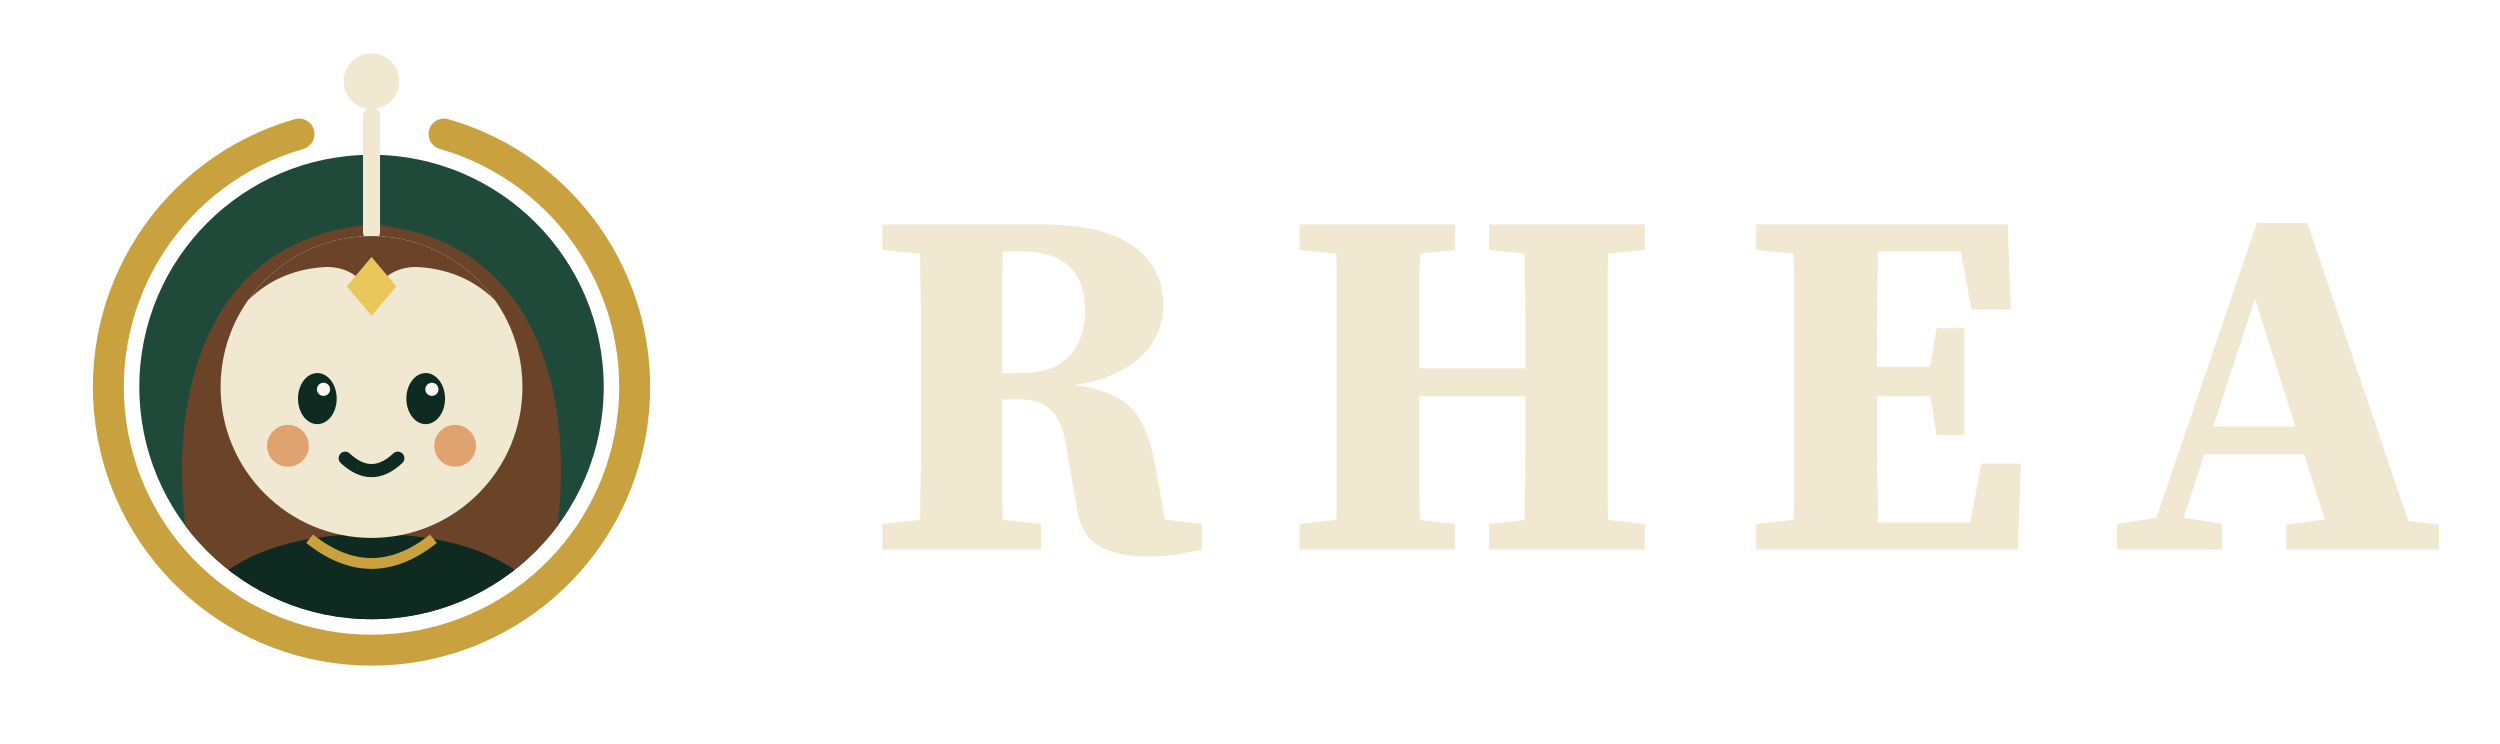
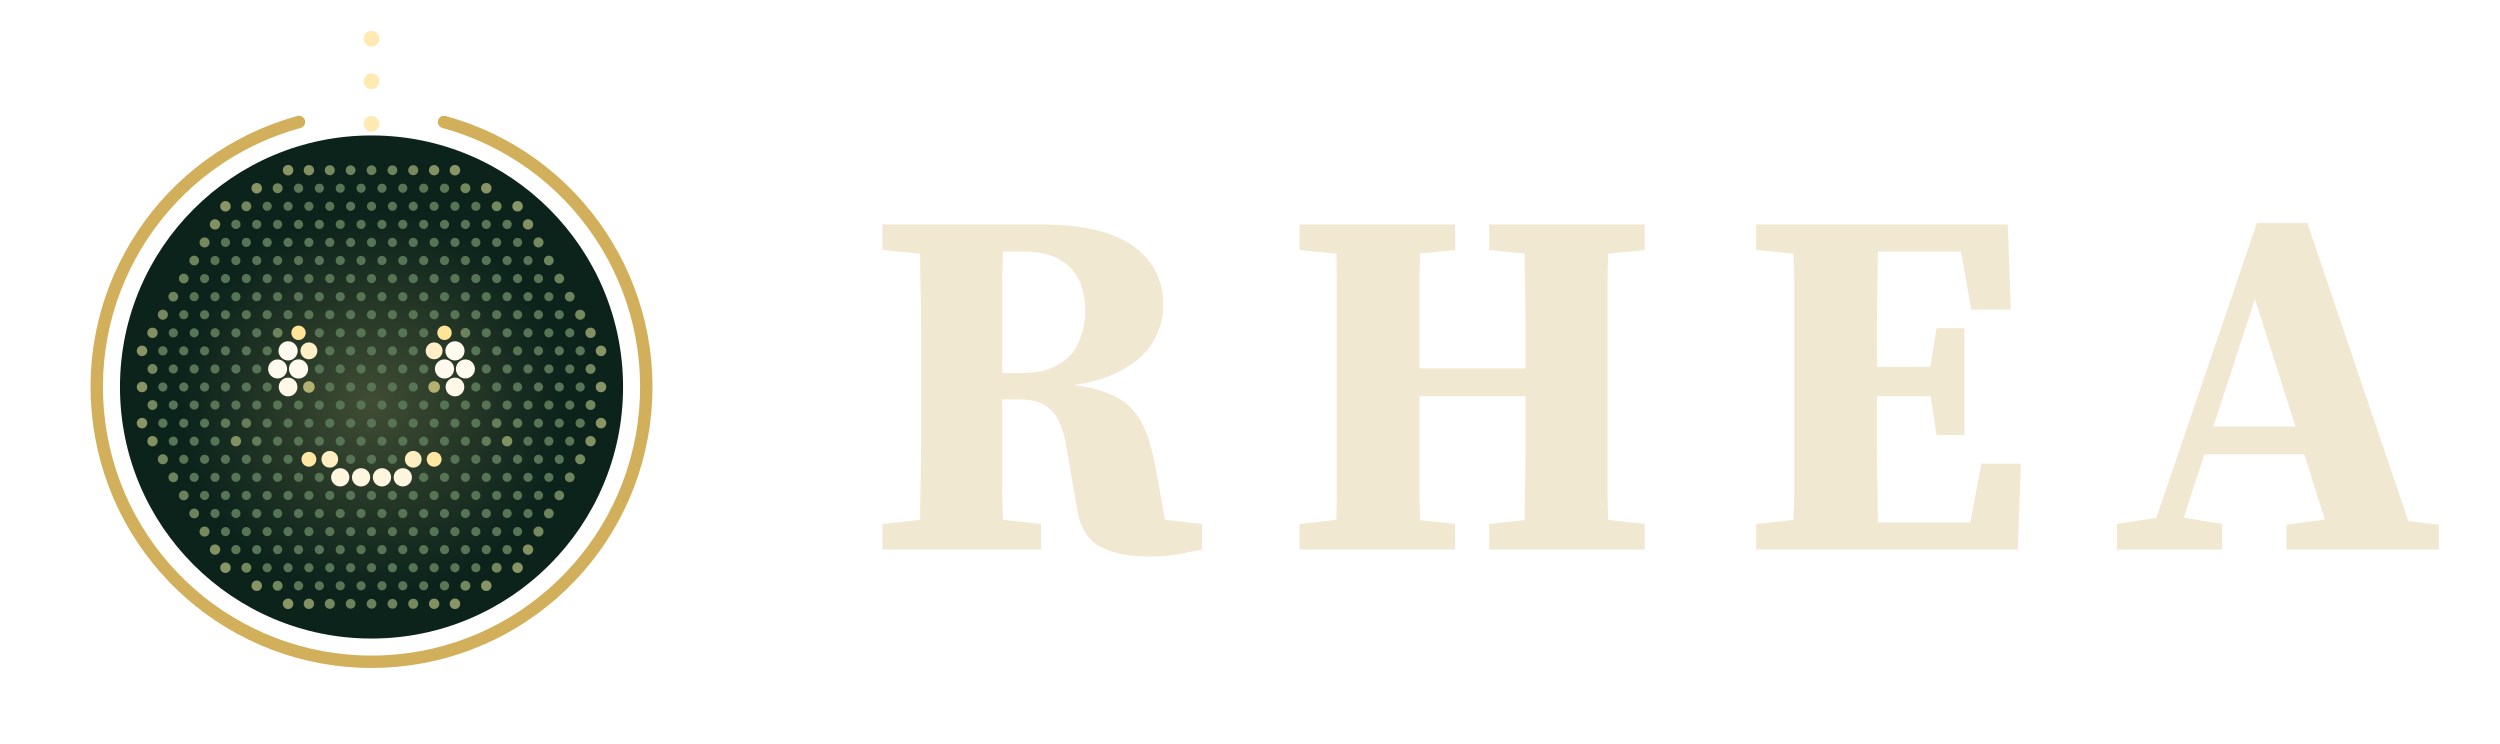
<svg xmlns="http://www.w3.org/2000/svg" viewBox="0 0 323 96" width="323" height="96" role="img" aria-labelledby="t">
  <style>
-   .rhea-eye{transform-box:fill-box;transform-origin:center;animation:rhea-blink 5.2s infinite}
-   .rhea-knot{transform-box:fill-box;transform-origin:center;animation:rhea-pulse 3.4s ease-in-out infinite}
-   .rhea-head{animation:rhea-float 6s ease-in-out infinite}
-   .rhea-mouth-open{opacity:0}
-   .rhea-spark{opacity:0}
-   @keyframes rhea-blink{0%,91%,97%,100%{transform:scaleY(1)}94%{transform:scaleY(.12)}}
-   @keyframes rhea-pulse{0%,100%{fill:#F1E8D2;transform:scale(1)}50%{fill:#E9C75B;transform:scale(1.18)}}
-   @keyframes rhea-float{0%,100%{transform:translateY(0)}50%{transform:translateY(-1px)}}
-   @media (prefers-reduced-motion:reduce){.rhea-eye,.rhea-knot,.rhea-head{animation:none}}
+   .rhea-lamp-lit{animation:rhea-glint 4.6s ease-in-out infinite}
+   .rhea-lamp-antenna{animation:rhea-antenna 2.8s ease-in-out infinite}
+   @keyframes rhea-glint{0%,100%{opacity:1}50%{opacity:.72}}
+   @keyframes rhea-antenna{0%,100%{opacity:.45}50%{opacity:1}}
+   @media (prefers-reduced-motion:reduce){.rhea-lamp-lit,.rhea-lamp-antenna{animation:none}}
</style>
  <g transform="translate(0.0 0.0) scale(1.0)">
    <defs>
-       <clipPath id="rhea-sky">
-         <circle cx="48" cy="50" r="30" />
-       </clipPath>
-       <clipPath id="rhea-head">
-         <circle cx="48" cy="50" r="19.5" />
-       </clipPath>
+       <radialGradient id="rhea-halo">
+         <stop offset="0" stop-color="#ffe08a" stop-opacity=".22" />
+         <stop offset="1" stop-color="#ffe08a" stop-opacity="0" />
+       </radialGradient>
    </defs>
-     <g class="rhea-sky">
-       <circle cx="48" cy="50" r="30" fill="#1F4A3A" />
-       <g clip-path="url(#rhea-sky)">
-         <path class="rhea-hair-back" d="M25 74C21 56 24 31 48 29C72 31 75 56 71 74Z" fill="#6A4329" />
-         <path class="rhea-shoulders" d="M22 86C24 74 34 69 48 69C62 69 72 74 74 86Z" fill="#0E2A21" />
-         <path d="M40 69.6Q48 76 56 69.6" fill="none" stroke="#C9A13E" stroke-width="1.4" />
-       </g>
-     </g>
-     <path class="rhea-ring" d="M57.37 17.32A34 34 0 1 1 38.63 17.32" fill="none" stroke="#C9A13E" stroke-width="4" stroke-linecap="round" />
-     <circle class="rhea-spark" cx="48" cy="16" r="2.6" fill="#E9C75B" />
-     <g class="rhea-antenna">
-       <path d="M48 15V30" stroke="#F1E8D2" stroke-width="2.2" stroke-linecap="round" />
-       <circle class="rhea-knot" cx="48" cy="10.5" r="3.6" fill="#F1E8D2" />
-     </g>
-     <g class="rhea-head">
-       <circle cx="48" cy="50" r="19.5" fill="#F1E8D2" />
-       <path class="rhea-hair" clip-path="url(#rhea-head)" fill="#6A4329" d="M26 54C27 42 33 35 42 34.5C45 34.4 47 36 48 38.4C49 36 51 34.4 54 34.5C63 35 69 42 70 54L76 54L76 24L20 24L20 54Z" />
-       <path class="rhea-gem" d="M48 33.2L51.2 37L48 40.8L44.8 37Z" fill="#E9C75B" />
-       <g class="rhea-cheeks" fill="#E0A36F">
-         <circle cx="37.2" cy="57.6" r="2.7" />
-         <circle cx="58.8" cy="57.6" r="2.7" />
-       </g>
-       <g class="rhea-gaze">
-         <g class="rhea-eye rhea-eye--l">
-           <ellipse cx="41" cy="51.5" rx="2.5" ry="3.3" fill="#0E2A21" />
-           <circle cx="41.8" cy="50.3" r=".85" fill="#FAF7F0" />
-         </g>
-         <g class="rhea-eye rhea-eye--r">
-           <ellipse cx="55" cy="51.5" rx="2.5" ry="3.3" fill="#0E2A21" />
-           <circle cx="55.8" cy="50.3" r=".85" fill="#FAF7F0" />
-         </g>
-       </g>
-       <path class="rhea-mouth" d="M44.6 59.2Q48 62.4 51.4 59.2" fill="none" stroke="#0E2A21" stroke-width="1.7" stroke-linecap="round" />
-       <path class="rhea-mouth-open" d="M43.8 58.6Q48 59.6 52.2 58.6Q51.6 64.4 48 64.4Q44.4 64.4 43.8 58.6Z" fill="#0E2A21" />
+     <circle cx="48" cy="50" r="32.5" fill="#0b231b" />
+     <circle cx="48" cy="52" r="24.8" fill="url(#rhea-halo)" />
+     <path d="M57.37 15.76A35.5 35.5 0 1 1 38.63 15.76" fill="none" stroke="#c9a13e" stroke-width="1.6" stroke-linecap="round" opacity=".85" />
+     <g class="rhea-lamps-dots">
+       <circle cx="37.22" cy="21.99" r="0.68" fill="#899564" />
+       <circle cx="39.91" cy="21.99" r="0.67" fill="#829062" />
+       <circle cx="42.61" cy="21.99" r="0.65" fill="#76895e" />
+       <circle cx="45.30" cy="21.99" r="0.63" fill="#6d835c" />
+       <circle cx="48.00" cy="21.99" r="0.63" fill="#6a815b" />
+       <circle cx="50.70" cy="21.99" r="0.63" fill="#6d835c" />
+       <circle cx="53.39" cy="21.99" r="0.65" fill="#76895e" />
+       <circle cx="56.09" cy="21.99" r="0.67" fill="#829062" />
+       <circle cx="58.78" cy="21.99" r="0.68" fill="#899564" />
+       <circle cx="33.17" cy="24.32" r="0.68" fill="#889464" />
+       <circle cx="35.87" cy="24.32" r="0.64" fill="#73875d" />
+       <circle cx="38.57" cy="24.32" r="0.60" fill="#597655" />
+       <circle cx="41.26" cy="24.32" r="0.59" fill="#577554" />
+       <circle cx="43.96" cy="24.32" r="0.59" fill="#577554" />
+       <circle cx="46.65" cy="24.32" r="0.59" fill="#577554" />
+       <circle cx="49.35" cy="24.32" r="0.59" fill="#577554" />
+       <circle cx="52.04" cy="24.32" r="0.59" fill="#577554" />
+       <circle cx="54.74" cy="24.32" r="0.59" fill="#577554" />
+       <circle cx="57.43" cy="24.32" r="0.60" fill="#597655" />
+       <circle cx="60.13" cy="24.32" r="0.64" fill="#73875d" />
+       <circle cx="62.83" cy="24.32" r="0.68" fill="#889464" />
+       <circle cx="29.13" cy="26.65" r="0.68" fill="#899564" />
+       <circle cx="31.83" cy="26.65" r="0.64" fill="#73875d" />
+       <circle cx="34.52" cy="26.65" r="0.59" fill="#577554" />
+       <circle cx="37.22" cy="26.65" r="0.59" fill="#577554" />
+       <circle cx="39.91" cy="26.65" r="0.59" fill="#577554" />
+       <circle cx="42.61" cy="26.65" r="0.59" fill="#577554" />
+       <circle cx="45.30" cy="26.65" r="0.59" fill="#577554" />
+       <circle cx="48.00" cy="26.65" r="0.59" fill="#577554" />
+       <circle cx="50.70" cy="26.65" r="0.59" fill="#577554" />
+       <circle cx="53.39" cy="26.65" r="0.59" fill="#577554" />
+       <circle cx="56.09" cy="26.65" r="0.59" fill="#577554" />
+       <circle cx="58.78" cy="26.65" r="0.59" fill="#577554" />
+       <circle cx="61.48" cy="26.65" r="0.59" fill="#577554" />
+       <circle cx="64.17" cy="26.65" r="0.64" fill="#73875d" />
+       <circle cx="66.87" cy="26.65" r="0.68" fill="#899564" />
+       <circle cx="27.78" cy="28.99" r="0.67" fill="#829062" />
+       <circle cx="30.48" cy="28.99" r="0.60" fill="#597655" />
+       <circle cx="33.17" cy="28.99" r="0.59" fill="#577554" />
+       <circle cx="35.87" cy="28.99" r="0.59" fill="#577554" />
+       <circle cx="38.57" cy="28.99" r="0.59" fill="#577554" />
+       <circle cx="41.26" cy="28.99" r="0.59" fill="#577554" />
+       <circle cx="43.96" cy="28.99" r="0.59" fill="#577554" />
+       <circle cx="46.65" cy="28.99" r="0.59" fill="#577554" />
+       <circle cx="49.35" cy="28.99" r="0.59" fill="#577554" />
+       <circle cx="52.04" cy="28.99" r="0.59" fill="#577554" />
+       <circle cx="54.74" cy="28.99" r="0.59" fill="#577554" />
+       <circle cx="57.43" cy="28.99" r="0.59" fill="#577554" />
+       <circle cx="60.13" cy="28.99" r="0.59" fill="#577554" />
+       <circle cx="62.83" cy="28.99" r="0.59" fill="#577554" />
+       <circle cx="65.52" cy="28.99" r="0.60" fill="#597655" />
+       <circle cx="68.22" cy="28.99" r="0.67" fill="#829062" />
+       <circle cx="26.43" cy="31.32" r="0.65" fill="#76895e" />
+       <circle cx="29.13" cy="31.32" r="0.59" fill="#577554" />
+       <circle cx="31.83" cy="31.32" r="0.59" fill="#577554" />
+       <circle cx="34.52" cy="31.32" r="0.59" fill="#577554" />
+       <circle cx="37.22" cy="31.32" r="0.59" fill="#577554" />
+       <circle cx="39.91" cy="31.32" r="0.59" fill="#577554" />
+       <circle cx="42.61" cy="31.32" r="0.59" fill="#577554" />
+       <circle cx="45.30" cy="31.32" r="0.59" fill="#577554" />
+       <circle cx="48.00" cy="31.32" r="0.59" fill="#577554" />
+       <circle cx="50.70" cy="31.32" r="0.59" fill="#577554" />
+       <circle cx="53.39" cy="31.32" r="0.59" fill="#577554" />
+       <circle cx="56.09" cy="31.32" r="0.59" fill="#577554" />
+       <circle cx="58.78" cy="31.32" r="0.59" fill="#577554" />
+       <circle cx="61.48" cy="31.32" r="0.59" fill="#577554" />
+       <circle cx="64.17" cy="31.32" r="0.59" fill="#577554" />
+       <circle cx="66.87" cy="31.32" r="0.59" fill="#577554" />
+       <circle cx="69.57" cy="31.32" r="0.65" fill="#76895e" />
+       <circle cx="25.09" cy="33.66" r="0.63" fill="#6d835c" />
+       <circle cx="27.78" cy="33.66" r="0.59" fill="#577554" />
+       <circle cx="30.48" cy="33.66" r="0.59" fill="#577554" />
+       <circle cx="33.17" cy="33.66" r="0.59" fill="#577554" />
+       <circle cx="35.87" cy="33.66" r="0.59" fill="#577554" />
+       <circle cx="38.57" cy="33.66" r="0.59" fill="#577554" />
+       <circle cx="41.26" cy="33.66" r="0.59" fill="#577554" />
+       <circle cx="43.96" cy="33.66" r="0.59" fill="#577554" />
+       <circle cx="46.65" cy="33.66" r="0.59" fill="#577554" />
+       <circle cx="49.35" cy="33.66" r="0.59" fill="#577554" />
+       <circle cx="52.04" cy="33.66" r="0.59" fill="#577554" />
+       <circle cx="54.74" cy="33.66" r="0.59" fill="#577554" />
+       <circle cx="57.43" cy="33.66" r="0.59" fill="#577554" />
+       <circle cx="60.13" cy="33.66" r="0.59" fill="#577554" />
+       <circle cx="62.83" cy="33.66" r="0.59" fill="#577554" />
+       <circle cx="65.52" cy="33.66" r="0.59" fill="#577554" />
+       <circle cx="68.22" cy="33.66" r="0.59" fill="#577554" />
+       <circle cx="70.91" cy="33.66" r="0.63" fill="#6d835c" />
+       <circle cx="23.74" cy="35.99" r="0.63" fill="#6a815b" />
+       <circle cx="26.43" cy="35.99" r="0.59" fill="#577554" />
+       <circle cx="29.13" cy="35.99" r="0.59" fill="#577554" />
+       <circle cx="31.83" cy="35.99" r="0.59" fill="#577554" />
+       <circle cx="34.52" cy="35.99" r="0.59" fill="#577554" />
+       <circle cx="37.22" cy="35.99" r="0.59" fill="#577554" />
+       <circle cx="39.91" cy="35.99" r="0.59" fill="#577554" />
+       <circle cx="42.61" cy="35.99" r="0.59" fill="#577554" />
+       <circle cx="45.30" cy="35.99" r="0.59" fill="#577554" />
+       <circle cx="48.00" cy="35.99" r="0.59" fill="#577554" />
+       <circle cx="50.70" cy="35.99" r="0.59" fill="#577554" />
+       <circle cx="53.39" cy="35.99" r="0.59" fill="#577554" />
+       <circle cx="56.09" cy="35.99" r="0.59" fill="#577554" />
+       <circle cx="58.78" cy="35.99" r="0.59" fill="#577554" />
+       <circle cx="61.48" cy="35.99" r="0.59" fill="#577554" />
+       <circle cx="64.17" cy="35.99" r="0.59" fill="#577554" />
+       <circle cx="66.87" cy="35.99" r="0.59" fill="#577554" />
+       <circle cx="69.57" cy="35.99" r="0.59" fill="#577554" />
+       <circle cx="72.26" cy="35.99" r="0.63" fill="#6a815b" />
+       <circle cx="22.39" cy="38.33" r="0.63" fill="#6d835c" />
+       <circle cx="25.09" cy="38.33" r="0.59" fill="#577554" />
+       <circle cx="27.78" cy="38.33" r="0.59" fill="#577554" />
+       <circle cx="30.48" cy="38.33" r="0.59" fill="#577554" />
+       <circle cx="33.17" cy="38.33" r="0.59" fill="#577554" />
+       <circle cx="35.87" cy="38.33" r="0.59" fill="#577554" />
+       <circle cx="38.57" cy="38.33" r="0.59" fill="#577554" />
+       <circle cx="41.26" cy="38.33" r="0.59" fill="#577554" />
+       <circle cx="43.96" cy="38.33" r="0.59" fill="#577554" />
+       <circle cx="46.65" cy="38.33" r="0.59" fill="#577554" />
+       <circle cx="49.35" cy="38.33" r="0.59" fill="#577554" />
+       <circle cx="52.04" cy="38.33" r="0.59" fill="#577554" />
+       <circle cx="54.74" cy="38.33" r="0.59" fill="#577554" />
+       <circle cx="57.43" cy="38.33" r="0.59" fill="#577554" />
+       <circle cx="60.13" cy="38.33" r="0.59" fill="#577554" />
+       <circle cx="62.83" cy="38.33" r="0.59" fill="#577554" />
+       <circle cx="65.52" cy="38.33" r="0.59" fill="#577554" />
+       <circle cx="68.22" cy="38.33" r="0.59" fill="#577554" />
+       <circle cx="70.91" cy="38.33" r="0.59" fill="#577554" />
+       <circle cx="73.61" cy="38.33" r="0.63" fill="#6d835c" />
+       <circle cx="21.04" cy="40.66" r="0.65" fill="#76895e" />
+       <circle cx="23.74" cy="40.66" r="0.59" fill="#577554" />
+       <circle cx="26.43" cy="40.66" r="0.59" fill="#577554" />
+       <circle cx="29.13" cy="40.66" r="0.59" fill="#577554" />
+       <circle cx="31.83" cy="40.66" r="0.59" fill="#577554" />
+       <circle cx="34.52" cy="40.66" r="0.59" fill="#577554" />
+       <circle cx="37.22" cy="40.66" r="0.59" fill="#577554" />
+       <circle cx="39.91" cy="40.66" r="0.59" fill="#577554" />
+       <circle cx="42.61" cy="40.66" r="0.59" fill="#577554" />
+       <circle cx="45.30" cy="40.66" r="0.59" fill="#577554" />
+       <circle cx="48.00" cy="40.66" r="0.59" fill="#577554" />
+       <circle cx="50.70" cy="40.66" r="0.59" fill="#577554" />
+       <circle cx="53.39" cy="40.66" r="0.59" fill="#577554" />
+       <circle cx="56.09" cy="40.66" r="0.59" fill="#577554" />
+       <circle cx="58.78" cy="40.66" r="0.59" fill="#577554" />
+       <circle cx="61.48" cy="40.66" r="0.59" fill="#577554" />
+       <circle cx="64.17" cy="40.66" r="0.59" fill="#577554" />
+       <circle cx="66.87" cy="40.66" r="0.59" fill="#577554" />
+       <circle cx="69.57" cy="40.66" r="0.59" fill="#577554" />
+       <circle cx="72.26" cy="40.66" r="0.59" fill="#577554" />
+       <circle cx="74.96" cy="40.66" r="0.65" fill="#76895e" />
+       <circle cx="19.70" cy="43.00" r="0.67" fill="#829062" />
+       <circle cx="22.39" cy="43.00" r="0.59" fill="#577554" />
+       <circle cx="25.09" cy="43.00" r="0.59" fill="#577554" />
+       <circle cx="27.78" cy="43.00" r="0.59" fill="#577554" />
+       <circle cx="30.48" cy="43.00" r="0.59" fill="#577554" />
+       <circle cx="33.17" cy="43.00" r="0.59" fill="#577554" />
+       <circle cx="35.87" cy="43.00" r="0.63" fill="#6d835b" />
+       <circle cx="38.57" cy="43.00" r="0.93" fill="#ffe498" />
+       <circle cx="41.26" cy="43.00" r="0.59" fill="#577554" />
+       <circle cx="43.96" cy="43.00" r="0.59" fill="#577554" />
+       <circle cx="46.65" cy="43.00" r="0.59" fill="#577554" />
+       <circle cx="49.35" cy="43.00" r="0.59" fill="#577554" />
+       <circle cx="52.04" cy="43.00" r="0.59" fill="#577554" />
+       <circle cx="54.74" cy="43.00" r="0.59" fill="#577554" />
+       <circle cx="57.43" cy="43.00" r="0.93" fill="#ffe498" />
+       <circle cx="60.13" cy="43.00" r="0.63" fill="#6d835b" />
+       <circle cx="62.83" cy="43.00" r="0.59" fill="#577554" />
+       <circle cx="65.52" cy="43.00" r="0.59" fill="#577554" />
+       <circle cx="68.22" cy="43.00" r="0.59" fill="#577554" />
+       <circle cx="70.91" cy="43.00" r="0.59" fill="#577554" />
+       <circle cx="73.61" cy="43.00" r="0.59" fill="#577554" />
+       <circle cx="76.30" cy="43.00" r="0.67" fill="#829062" />
+       <circle cx="18.35" cy="45.33" r="0.68" fill="#899564" />
+       <circle cx="21.04" cy="45.33" r="0.60" fill="#597655" />
+       <circle cx="23.74" cy="45.33" r="0.59" fill="#577554" />
+       <circle cx="26.43" cy="45.33" r="0.59" fill="#577554" />
+       <circle cx="29.13" cy="45.33" r="0.59" fill="#577554" />
+       <circle cx="31.83" cy="45.33" r="0.59" fill="#577554" />
+       <circle cx="34.52" cy="45.33" r="0.59" fill="#577554" />
+       <circle class="rhea-lamp-lit" cx="37.22" cy="45.33" r="1.24" fill="#fffaf0" />
+       <circle class="rhea-lamp-lit" cx="39.91" cy="45.33" r="1.09" fill="#ffefc6" />
+       <circle cx="42.61" cy="45.33" r="0.59" fill="#577554" />
+       <circle cx="45.30" cy="45.33" r="0.59" fill="#577554" />
+       <circle cx="48.00" cy="45.33" r="0.59" fill="#577554" />
+       <circle cx="50.70" cy="45.33" r="0.59" fill="#577554" />
+       <circle cx="53.39" cy="45.33" r="0.59" fill="#577554" />
+       <circle class="rhea-lamp-lit" cx="56.09" cy="45.33" r="1.09" fill="#ffefc6" />
+       <circle class="rhea-lamp-lit" cx="58.78" cy="45.33" r="1.24" fill="#fffaf0" />
+       <circle cx="61.48" cy="45.33" r="0.59" fill="#577554" />
+       <circle cx="64.17" cy="45.33" r="0.59" fill="#577554" />
+       <circle cx="66.87" cy="45.33" r="0.59" fill="#577554" />
+       <circle cx="69.57" cy="45.33" r="0.59" fill="#577554" />
+       <circle cx="72.26" cy="45.33" r="0.59" fill="#577554" />
+       <circle cx="74.96" cy="45.33" r="0.60" fill="#597655" />
+       <circle cx="77.65" cy="45.33" r="0.68" fill="#899564" />
+       <circle cx="19.70" cy="47.67" r="0.64" fill="#73875d" />
+       <circle cx="22.39" cy="47.67" r="0.59" fill="#577554" />
+       <circle cx="25.09" cy="47.67" r="0.59" fill="#577554" />
+       <circle cx="27.78" cy="47.67" r="0.59" fill="#577554" />
+       <circle cx="30.48" cy="47.67" r="0.59" fill="#577554" />
+       <circle cx="33.17" cy="47.67" r="0.59" fill="#577554" />
+       <circle class="rhea-lamp-lit" cx="35.87" cy="47.67" r="1.23" fill="#fffaee" />
+       <circle class="rhea-lamp-lit" cx="38.57" cy="47.67" r="1.24" fill="#fffaf0" />
+       <circle cx="41.26" cy="47.67" r="0.59" fill="#577554" />
+       <circle cx="43.96" cy="47.67" r="0.59" fill="#577554" />
+       <circle cx="46.65" cy="47.67" r="0.59" fill="#577554" />
+       <circle cx="49.35" cy="47.67" r="0.59" fill="#577554" />
+       <circle cx="52.04" cy="47.67" r="0.59" fill="#577554" />
+       <circle cx="54.74" cy="47.67" r="0.59" fill="#577554" />
+       <circle class="rhea-lamp-lit" cx="57.43" cy="47.67" r="1.24" fill="#fffaf0" />
+       <circle class="rhea-lamp-lit" cx="60.13" cy="47.67" r="1.23" fill="#fffaee" />
+       <circle cx="62.83" cy="47.67" r="0.59" fill="#577554" />
+       <circle cx="65.52" cy="47.67" r="0.59" fill="#577554" />
+       <circle cx="68.22" cy="47.67" r="0.59" fill="#577554" />
+       <circle cx="70.91" cy="47.67" r="0.59" fill="#577554" />
+       <circle cx="73.61" cy="47.67" r="0.59" fill="#577554" />
+       <circle cx="76.30" cy="47.67" r="0.64" fill="#73875d" />
+       <circle cx="18.35" cy="50.00" r="0.68" fill="#889464" />
+       <circle cx="21.04" cy="50.00" r="0.59" fill="#577554" />
+       <circle cx="23.74" cy="50.00" r="0.59" fill="#577554" />
+       <circle cx="26.43" cy="50.00" r="0.59" fill="#577554" />
+       <circle cx="29.13" cy="50.00" r="0.59" fill="#577554" />
+       <circle cx="31.83" cy="50.00" r="0.59" fill="#577554" />
+       <circle cx="34.52" cy="50.00" r="0.59" fill="#577554" />
+       <circle class="rhea-lamp-lit" cx="37.22" cy="50.00" r="1.21" fill="#fff8e8" />
+       <circle cx="39.91" cy="50.00" r="0.75" fill="#b4b072" />
+       <circle cx="42.61" cy="50.00" r="0.59" fill="#577554" />
+       <circle cx="45.30" cy="50.00" r="0.59" fill="#577554" />
+       <circle cx="48.00" cy="50.00" r="0.59" fill="#577554" />
+       <circle cx="50.70" cy="50.00" r="0.59" fill="#577554" />
+       <circle cx="53.39" cy="50.00" r="0.59" fill="#577554" />
+       <circle cx="56.09" cy="50.00" r="0.75" fill="#b4b072" />
+       <circle class="rhea-lamp-lit" cx="58.78" cy="50.00" r="1.21" fill="#fff8e8" />
+       <circle cx="61.48" cy="50.00" r="0.59" fill="#577554" />
+       <circle cx="64.17" cy="50.00" r="0.59" fill="#577554" />
+       <circle cx="66.87" cy="50.00" r="0.59" fill="#577554" />
+       <circle cx="69.57" cy="50.00" r="0.59" fill="#577554" />
+       <circle cx="72.26" cy="50.00" r="0.59" fill="#577554" />
+       <circle cx="74.96" cy="50.00" r="0.59" fill="#577554" />
+       <circle cx="77.65" cy="50.00" r="0.68" fill="#889464" />
+       <circle cx="19.70" cy="52.33" r="0.64" fill="#73875d" />
+       <circle cx="22.39" cy="52.33" r="0.59" fill="#577554" />
+       <circle cx="25.09" cy="52.33" r="0.59" fill="#577554" />
+       <circle cx="27.78" cy="52.33" r="0.59" fill="#577554" />
+       <circle cx="30.48" cy="52.33" r="0.59" fill="#577554" />
+       <circle cx="33.17" cy="52.33" r="0.59" fill="#577554" />
+       <circle cx="35.87" cy="52.33" r="0.59" fill="#577554" />
+       <circle cx="38.57" cy="52.33" r="0.59" fill="#577554" />
+       <circle cx="41.26" cy="52.33" r="0.59" fill="#577554" />
+       <circle cx="43.96" cy="52.33" r="0.59" fill="#577554" />
+       <circle cx="46.65" cy="52.33" r="0.59" fill="#577554" />
+       <circle cx="49.35" cy="52.33" r="0.59" fill="#577554" />
+       <circle cx="52.04" cy="52.33" r="0.59" fill="#577554" />
+       <circle cx="54.74" cy="52.33" r="0.59" fill="#577554" />
+       <circle cx="57.43" cy="52.33" r="0.59" fill="#577554" />
+       <circle cx="60.13" cy="52.33" r="0.59" fill="#577554" />
+       <circle cx="62.83" cy="52.33" r="0.59" fill="#577554" />
+       <circle cx="65.52" cy="52.33" r="0.59" fill="#577554" />
+       <circle cx="68.22" cy="52.33" r="0.59" fill="#577554" />
+       <circle cx="70.91" cy="52.33" r="0.59" fill="#577554" />
+       <circle cx="73.61" cy="52.33" r="0.59" fill="#577554" />
+       <circle cx="76.30" cy="52.33" r="0.64" fill="#73875d" />
+       <circle cx="18.35" cy="54.67" r="0.68" fill="#899564" />
+       <circle cx="21.04" cy="54.67" r="0.60" fill="#597655" />
+       <circle cx="23.74" cy="54.67" r="0.59" fill="#577554" />
+       <circle cx="26.43" cy="54.67" r="0.59" fill="#577554" />
+       <circle cx="29.13" cy="54.67" r="0.61" fill="#5f7a57" />
+       <circle cx="31.83" cy="54.67" r="0.62" fill="#657e59" />
+       <circle cx="34.52" cy="54.67" r="0.59" fill="#577554" />
+       <circle cx="37.22" cy="54.67" r="0.59" fill="#577554" />
+       <circle cx="39.91" cy="54.67" r="0.59" fill="#577554" />
+       <circle cx="42.61" cy="54.67" r="0.59" fill="#577554" />
+       <circle cx="45.30" cy="54.67" r="0.59" fill="#577554" />
+       <circle cx="48.00" cy="54.67" r="0.59" fill="#577554" />
+       <circle cx="50.70" cy="54.67" r="0.59" fill="#577554" />
+       <circle cx="53.39" cy="54.67" r="0.59" fill="#577554" />
+       <circle cx="56.09" cy="54.67" r="0.59" fill="#577554" />
+       <circle cx="58.78" cy="54.67" r="0.59" fill="#577554" />
+       <circle cx="61.48" cy="54.67" r="0.59" fill="#577554" />
+       <circle cx="64.17" cy="54.67" r="0.62" fill="#657e59" />
+       <circle cx="66.87" cy="54.67" r="0.61" fill="#5f7a57" />
+       <circle cx="69.57" cy="54.67" r="0.59" fill="#577554" />
+       <circle cx="72.26" cy="54.67" r="0.59" fill="#577554" />
+       <circle cx="74.96" cy="54.67" r="0.60" fill="#597655" />
+       <circle cx="77.65" cy="54.67" r="0.68" fill="#899564" />
+       <circle cx="19.70" cy="57.00" r="0.67" fill="#829062" />
+       <circle cx="22.39" cy="57.00" r="0.59" fill="#577554" />
+       <circle cx="25.09" cy="57.00" r="0.59" fill="#577554" />
+       <circle cx="27.78" cy="57.00" r="0.59" fill="#577554" />
+       <circle cx="30.48" cy="57.00" r="0.67" fill="#839162" />
+       <circle cx="33.17" cy="57.00" r="0.61" fill="#627c58" />
+       <circle cx="35.87" cy="57.00" r="0.59" fill="#577554" />
+       <circle cx="38.57" cy="57.00" r="0.59" fill="#577554" />
+       <circle cx="41.26" cy="57.00" r="0.59" fill="#577554" />
+       <circle cx="43.96" cy="57.00" r="0.59" fill="#577554" />
+       <circle cx="46.65" cy="57.00" r="0.59" fill="#577554" />
+       <circle cx="49.35" cy="57.00" r="0.59" fill="#577554" />
+       <circle cx="52.04" cy="57.00" r="0.59" fill="#577554" />
+       <circle cx="54.74" cy="57.00" r="0.59" fill="#577554" />
+       <circle cx="57.43" cy="57.00" r="0.59" fill="#577554" />
+       <circle cx="60.13" cy="57.00" r="0.59" fill="#577554" />
+       <circle cx="62.83" cy="57.00" r="0.61" fill="#627c58" />
+       <circle cx="65.52" cy="57.00" r="0.67" fill="#839162" />
+       <circle cx="68.22" cy="57.00" r="0.59" fill="#577554" />
+       <circle cx="70.91" cy="57.00" r="0.59" fill="#577554" />
+       <circle cx="73.61" cy="57.00" r="0.59" fill="#577554" />
+       <circle cx="76.30" cy="57.00" r="0.67" fill="#829062" />
+       <circle cx="21.04" cy="59.34" r="0.65" fill="#76895e" />
+       <circle cx="23.74" cy="59.34" r="0.59" fill="#577554" />
+       <circle cx="26.43" cy="59.34" r="0.59" fill="#577554" />
+       <circle cx="29.13" cy="59.34" r="0.59" fill="#577554" />
+       <circle cx="31.83" cy="59.34" r="0.59" fill="#587655" />
+       <circle cx="34.52" cy="59.34" r="0.59" fill="#577554" />
+       <circle cx="37.22" cy="59.34" r="0.59" fill="#577554" />
+       <circle class="rhea-lamp-lit" cx="39.91" cy="59.34" r="0.96" fill="#ffe6a2" />
+       <circle class="rhea-lamp-lit" cx="42.61" cy="59.34" r="1.08" fill="#ffeec2" />
+       <circle cx="45.30" cy="59.34" r="0.59" fill="#577554" />
+       <circle cx="48.00" cy="59.34" r="0.59" fill="#577554" />
+       <circle cx="50.70" cy="59.34" r="0.59" fill="#577554" />
+       <circle class="rhea-lamp-lit" cx="53.39" cy="59.34" r="1.08" fill="#ffeec2" />
+       <circle class="rhea-lamp-lit" cx="56.09" cy="59.34" r="0.96" fill="#ffe6a2" />
+       <circle cx="58.78" cy="59.34" r="0.59" fill="#577554" />
+       <circle cx="61.48" cy="59.34" r="0.59" fill="#577554" />
+       <circle cx="64.17" cy="59.34" r="0.59" fill="#587655" />
+       <circle cx="66.87" cy="59.34" r="0.59" fill="#577554" />
+       <circle cx="69.57" cy="59.34" r="0.59" fill="#577554" />
+       <circle cx="72.26" cy="59.34" r="0.59" fill="#577554" />
+       <circle cx="74.96" cy="59.34" r="0.65" fill="#76895e" />
+       <circle cx="22.39" cy="61.67" r="0.63" fill="#6d835c" />
+       <circle cx="25.09" cy="61.67" r="0.59" fill="#577554" />
+       <circle cx="27.78" cy="61.67" r="0.59" fill="#577554" />
+       <circle cx="30.48" cy="61.67" r="0.59" fill="#577554" />
+       <circle cx="33.17" cy="61.67" r="0.59" fill="#577554" />
+       <circle cx="35.87" cy="61.67" r="0.59" fill="#577554" />
+       <circle cx="38.57" cy="61.67" r="0.59" fill="#577554" />
+       <circle cx="41.26" cy="61.67" r="0.59" fill="#577554" />
+       <circle class="rhea-lamp-lit" cx="43.96" cy="61.67" r="1.18" fill="#fff6e0" />
+       <circle class="rhea-lamp-lit" cx="46.65" cy="61.67" r="1.18" fill="#fff6e0" />
+       <circle class="rhea-lamp-lit" cx="49.35" cy="61.67" r="1.18" fill="#fff6e0" />
+       <circle class="rhea-lamp-lit" cx="52.04" cy="61.67" r="1.18" fill="#fff6e0" />
+       <circle cx="54.74" cy="61.67" r="0.59" fill="#577554" />
+       <circle cx="57.43" cy="61.67" r="0.59" fill="#577554" />
+       <circle cx="60.13" cy="61.67" r="0.59" fill="#577554" />
+       <circle cx="62.83" cy="61.67" r="0.59" fill="#577554" />
+       <circle cx="65.52" cy="61.67" r="0.59" fill="#577554" />
+       <circle cx="68.22" cy="61.67" r="0.59" fill="#577554" />
+       <circle cx="70.91" cy="61.67" r="0.59" fill="#577554" />
+       <circle cx="73.61" cy="61.67" r="0.63" fill="#6d835c" />
+       <circle cx="23.74" cy="64.01" r="0.63" fill="#6a815b" />
+       <circle cx="26.43" cy="64.01" r="0.59" fill="#577554" />
+       <circle cx="29.13" cy="64.01" r="0.59" fill="#577554" />
+       <circle cx="31.83" cy="64.01" r="0.59" fill="#577554" />
+       <circle cx="34.52" cy="64.01" r="0.59" fill="#577554" />
+       <circle cx="37.22" cy="64.01" r="0.59" fill="#577554" />
+       <circle cx="39.91" cy="64.01" r="0.59" fill="#577554" />
+       <circle cx="42.61" cy="64.01" r="0.59" fill="#577554" />
+       <circle cx="45.30" cy="64.01" r="0.59" fill="#577554" />
+       <circle cx="48.00" cy="64.01" r="0.59" fill="#577554" />
+       <circle cx="50.70" cy="64.01" r="0.59" fill="#577554" />
+       <circle cx="53.39" cy="64.01" r="0.59" fill="#577554" />
+       <circle cx="56.09" cy="64.01" r="0.59" fill="#577554" />
+       <circle cx="58.78" cy="64.01" r="0.59" fill="#577554" />
+       <circle cx="61.48" cy="64.01" r="0.59" fill="#577554" />
+       <circle cx="64.17" cy="64.01" r="0.59" fill="#577554" />
+       <circle cx="66.87" cy="64.01" r="0.59" fill="#577554" />
+       <circle cx="69.57" cy="64.01" r="0.59" fill="#577554" />
+       <circle cx="72.26" cy="64.01" r="0.63" fill="#6a815b" />
+       <circle cx="25.09" cy="66.34" r="0.63" fill="#6d835c" />
+       <circle cx="27.78" cy="66.34" r="0.59" fill="#577554" />
+       <circle cx="30.48" cy="66.34" r="0.59" fill="#577554" />
+       <circle cx="33.17" cy="66.34" r="0.59" fill="#577554" />
+       <circle cx="35.87" cy="66.34" r="0.59" fill="#577554" />
+       <circle cx="38.57" cy="66.34" r="0.59" fill="#577554" />
+       <circle cx="41.26" cy="66.34" r="0.59" fill="#577554" />
+       <circle cx="43.96" cy="66.34" r="0.59" fill="#577554" />
+       <circle cx="46.65" cy="66.34" r="0.59" fill="#577554" />
+       <circle cx="49.35" cy="66.34" r="0.59" fill="#577554" />
+       <circle cx="52.04" cy="66.34" r="0.59" fill="#577554" />
+       <circle cx="54.74" cy="66.34" r="0.59" fill="#577554" />
+       <circle cx="57.43" cy="66.34" r="0.59" fill="#577554" />
+       <circle cx="60.13" cy="66.34" r="0.59" fill="#577554" />
+       <circle cx="62.83" cy="66.34" r="0.59" fill="#577554" />
+       <circle cx="65.52" cy="66.34" r="0.59" fill="#577554" />
+       <circle cx="68.22" cy="66.34" r="0.59" fill="#577554" />
+       <circle cx="70.91" cy="66.34" r="0.63" fill="#6d835c" />
+       <circle cx="26.43" cy="68.68" r="0.65" fill="#76895e" />
+       <circle cx="29.13" cy="68.68" r="0.59" fill="#577554" />
+       <circle cx="31.83" cy="68.68" r="0.59" fill="#577554" />
+       <circle cx="34.52" cy="68.68" r="0.59" fill="#577554" />
+       <circle cx="37.22" cy="68.68" r="0.59" fill="#577554" />
+       <circle cx="39.91" cy="68.68" r="0.59" fill="#577554" />
+       <circle cx="42.61" cy="68.68" r="0.59" fill="#577554" />
+       <circle cx="45.30" cy="68.68" r="0.59" fill="#577554" />
+       <circle cx="48.00" cy="68.68" r="0.59" fill="#577554" />
+       <circle cx="50.70" cy="68.68" r="0.59" fill="#577554" />
+       <circle cx="53.39" cy="68.68" r="0.59" fill="#577554" />
+       <circle cx="56.09" cy="68.68" r="0.59" fill="#577554" />
+       <circle cx="58.78" cy="68.68" r="0.59" fill="#577554" />
+       <circle cx="61.48" cy="68.68" r="0.59" fill="#577554" />
+       <circle cx="64.17" cy="68.68" r="0.59" fill="#577554" />
+       <circle cx="66.87" cy="68.68" r="0.59" fill="#577554" />
+       <circle cx="69.57" cy="68.68" r="0.65" fill="#76895e" />
+       <circle cx="27.78" cy="71.01" r="0.67" fill="#829062" />
+       <circle cx="30.48" cy="71.01" r="0.60" fill="#597655" />
+       <circle cx="33.17" cy="71.01" r="0.59" fill="#577554" />
+       <circle cx="35.87" cy="71.01" r="0.59" fill="#577554" />
+       <circle cx="38.57" cy="71.01" r="0.59" fill="#577554" />
+       <circle cx="41.26" cy="71.01" r="0.59" fill="#577554" />
+       <circle cx="43.96" cy="71.01" r="0.59" fill="#577554" />
+       <circle cx="46.65" cy="71.01" r="0.59" fill="#577554" />
+       <circle cx="49.35" cy="71.01" r="0.59" fill="#577554" />
+       <circle cx="52.04" cy="71.01" r="0.59" fill="#577554" />
+       <circle cx="54.74" cy="71.01" r="0.59" fill="#577554" />
+       <circle cx="57.43" cy="71.01" r="0.59" fill="#577554" />
+       <circle cx="60.13" cy="71.01" r="0.59" fill="#577554" />
+       <circle cx="62.83" cy="71.01" r="0.59" fill="#577554" />
+       <circle cx="65.52" cy="71.01" r="0.60" fill="#597655" />
+       <circle cx="68.22" cy="71.01" r="0.67" fill="#829062" />
+       <circle cx="29.13" cy="73.35" r="0.68" fill="#899564" />
+       <circle cx="31.83" cy="73.35" r="0.64" fill="#73875d" />
+       <circle cx="34.52" cy="73.35" r="0.59" fill="#577554" />
+       <circle cx="37.22" cy="73.35" r="0.59" fill="#577554" />
+       <circle cx="39.91" cy="73.35" r="0.59" fill="#577554" />
+       <circle cx="42.61" cy="73.35" r="0.59" fill="#577554" />
+       <circle cx="45.30" cy="73.35" r="0.59" fill="#577554" />
+       <circle cx="48.00" cy="73.35" r="0.59" fill="#577554" />
+       <circle cx="50.70" cy="73.35" r="0.59" fill="#577554" />
+       <circle cx="53.39" cy="73.35" r="0.59" fill="#577554" />
+       <circle cx="56.09" cy="73.35" r="0.59" fill="#577554" />
+       <circle cx="58.78" cy="73.35" r="0.59" fill="#577554" />
+       <circle cx="61.48" cy="73.35" r="0.59" fill="#577554" />
+       <circle cx="64.17" cy="73.35" r="0.64" fill="#73875d" />
+       <circle cx="66.87" cy="73.35" r="0.68" fill="#899564" />
+       <circle cx="33.17" cy="75.68" r="0.68" fill="#889464" />
+       <circle cx="35.87" cy="75.68" r="0.64" fill="#73875d" />
+       <circle cx="38.57" cy="75.68" r="0.60" fill="#597655" />
+       <circle cx="41.26" cy="75.68" r="0.59" fill="#577554" />
+       <circle cx="43.96" cy="75.68" r="0.59" fill="#577554" />
+       <circle cx="46.65" cy="75.68" r="0.59" fill="#577554" />
+       <circle cx="49.35" cy="75.68" r="0.59" fill="#577554" />
+       <circle cx="52.04" cy="75.68" r="0.59" fill="#577554" />
+       <circle cx="54.74" cy="75.68" r="0.59" fill="#577554" />
+       <circle cx="57.43" cy="75.68" r="0.60" fill="#597655" />
+       <circle cx="60.13" cy="75.68" r="0.64" fill="#73875d" />
+       <circle cx="62.83" cy="75.68" r="0.68" fill="#889464" />
+       <circle cx="37.22" cy="78.01" r="0.68" fill="#899564" />
+       <circle cx="39.91" cy="78.01" r="0.67" fill="#829062" />
+       <circle cx="42.61" cy="78.01" r="0.65" fill="#76895e" />
+       <circle cx="45.30" cy="78.01" r="0.63" fill="#6d835c" />
+       <circle cx="48.00" cy="78.01" r="0.63" fill="#6a815b" />
+       <circle cx="50.70" cy="78.01" r="0.63" fill="#6d835c" />
+       <circle cx="53.39" cy="78.01" r="0.65" fill="#76895e" />
+       <circle cx="56.09" cy="78.01" r="0.67" fill="#829062" />
+       <circle cx="58.78" cy="78.01" r="0.68" fill="#899564" />
+       <circle class="rhea-lamp-antenna" cx="48.00" cy="16.00" r="1.02" fill="#ffeab3" />
+       <circle class="rhea-lamp-antenna" cx="48.00" cy="10.50" r="1.02" fill="#ffeab3" />
+       <circle class="rhea-lamp-antenna" cx="48.00" cy="5.00" r="1.02" fill="#ffeab3" />
    </g>
  </g>
  <path d="M114 71V67.7L123.3 66.7H125.4L134.5 67.7V71ZM118.8 71Q118.9 67.8 118.9 64.5Q119 61.2 119 57.8Q119 54.5 119 51.2V48.8Q119 45.5 119 42.1Q119 38.8 118.9 35.5Q118.9 32.2 118.8 29H129.7Q129.6 32.2 129.5 35.4Q129.5 38.7 129.5 42.1Q129.5 45.5 129.5 48.9V51Q129.5 54.4 129.5 57.7Q129.5 61.1 129.5 64.4Q129.6 67.7 129.7 71ZM148.4 71.9Q144.3 71.9 141.9 70.5Q139.6 69.1 139.1 65.4L137.8 57.9Q137.5 55.8 136.8 54.4Q136.1 53 134.9 52.3Q133.7 51.6 131.7 51.6H124.4V48.2H131.9Q135.1 48.2 136.9 47Q138.7 45.9 139.4 44.1Q140.2 42.3 140.2 40.2Q140.2 36.3 138.1 34.4Q136.1 32.5 132.2 32.5H124.3V29H134.7Q142.3 29 146.3 31.7Q150.3 34.5 150.3 39.5Q150.3 42 148.9 44.3Q147.5 46.6 144.2 48.2Q140.9 49.8 135.2 50.1V49.5Q139.1 49.6 141.6 50.3Q144.1 51 145.6 52.2Q147.1 53.5 147.9 55.4Q148.7 57.3 149.2 59.9L151 69.8L145.9 66.6L155.3 67.7V71Q153.8 71.3 152.8 71.5Q151.7 71.7 150.8 71.8Q149.8 71.9 148.4 71.9ZM114 32.3V29H124.4V33.2H123.3ZM167.9 71V67.7L176.8 66.7H178.8L188 67.7V71ZM172.5 71Q172.7 67.8 172.7 64.5Q172.7 61.2 172.7 57.8Q172.7 54.5 172.7 51.2V48.8Q172.7 45.5 172.7 42.1Q172.7 38.8 172.7 35.5Q172.7 32.2 172.5 29H183.6Q183.5 32.1 183.4 35.4Q183.4 38.7 183.4 42.1Q183.4 45.4 183.4 48.8V50.8Q183.4 54.3 183.4 57.7Q183.4 61.1 183.4 64.4Q183.5 67.7 183.6 71ZM178 51.2V47.6H202.4V51.2ZM192.4 71V67.7L201.5 66.7H203.5L212.5 67.7V71ZM196.9 71Q197 67.8 197 64.5Q197.1 61.2 197.1 57.8Q197.1 54.3 197.1 50.8V48.8Q197.1 45.5 197.1 42.1Q197.1 38.8 197 35.5Q197 32.2 196.9 29H207.9Q207.8 32.1 207.7 35.4Q207.7 38.7 207.7 42.1Q207.7 45.4 207.7 48.8V51.2Q207.7 54.4 207.7 57.8Q207.7 61.1 207.7 64.4Q207.8 67.7 207.9 71ZM167.9 32.3V29H188V32.3L178.8 33.2H176.8ZM192.4 32.3V29H212.5V32.3L203.5 33.2H201.5ZM226.9 71V67.7L236.1 66.7H237.2V71ZM231.6 71Q231.7 67.8 231.8 64.5Q231.8 61.2 231.8 57.8Q231.8 54.5 231.8 51.2V48.8Q231.8 45.5 231.8 42.1Q231.8 38.8 231.8 35.5Q231.7 32.2 231.6 29H242.7Q242.6 32.1 242.6 35.4Q242.5 38.7 242.5 42.1Q242.5 45.4 242.5 48.8V50.9Q242.5 54.3 242.5 57.7Q242.5 61.1 242.6 64.4Q242.6 67.7 242.7 71ZM237.1 71V67.5H256.5L254.2 69.4L256 59.9H261.1L260.7 71ZM237.1 51.2V47.4H251.1V51.2ZM250.2 56.2 249.2 49.7V48.5L250.2 42.4H253.8V56.2ZM226.9 32.3V29H237.2V33.2H236.1ZM254.7 40 253 30.6 255.2 32.5H237.1V29H259.4L259.8 40ZM273.5 71V67.7L279.9 66.7H281.1L287.1 67.7V71ZM277.2 71 291.6 28.8H298.1L312.4 71H301.6L290.8 36.9H291.9L291.6 37.8L280.8 71ZM283.7 58.7V55.1H302.6V58.7ZM295.4 71V67.8L302.7 66.8H307L315.1 67.8V71Z" fill="#F1E8D2" />
</svg>
